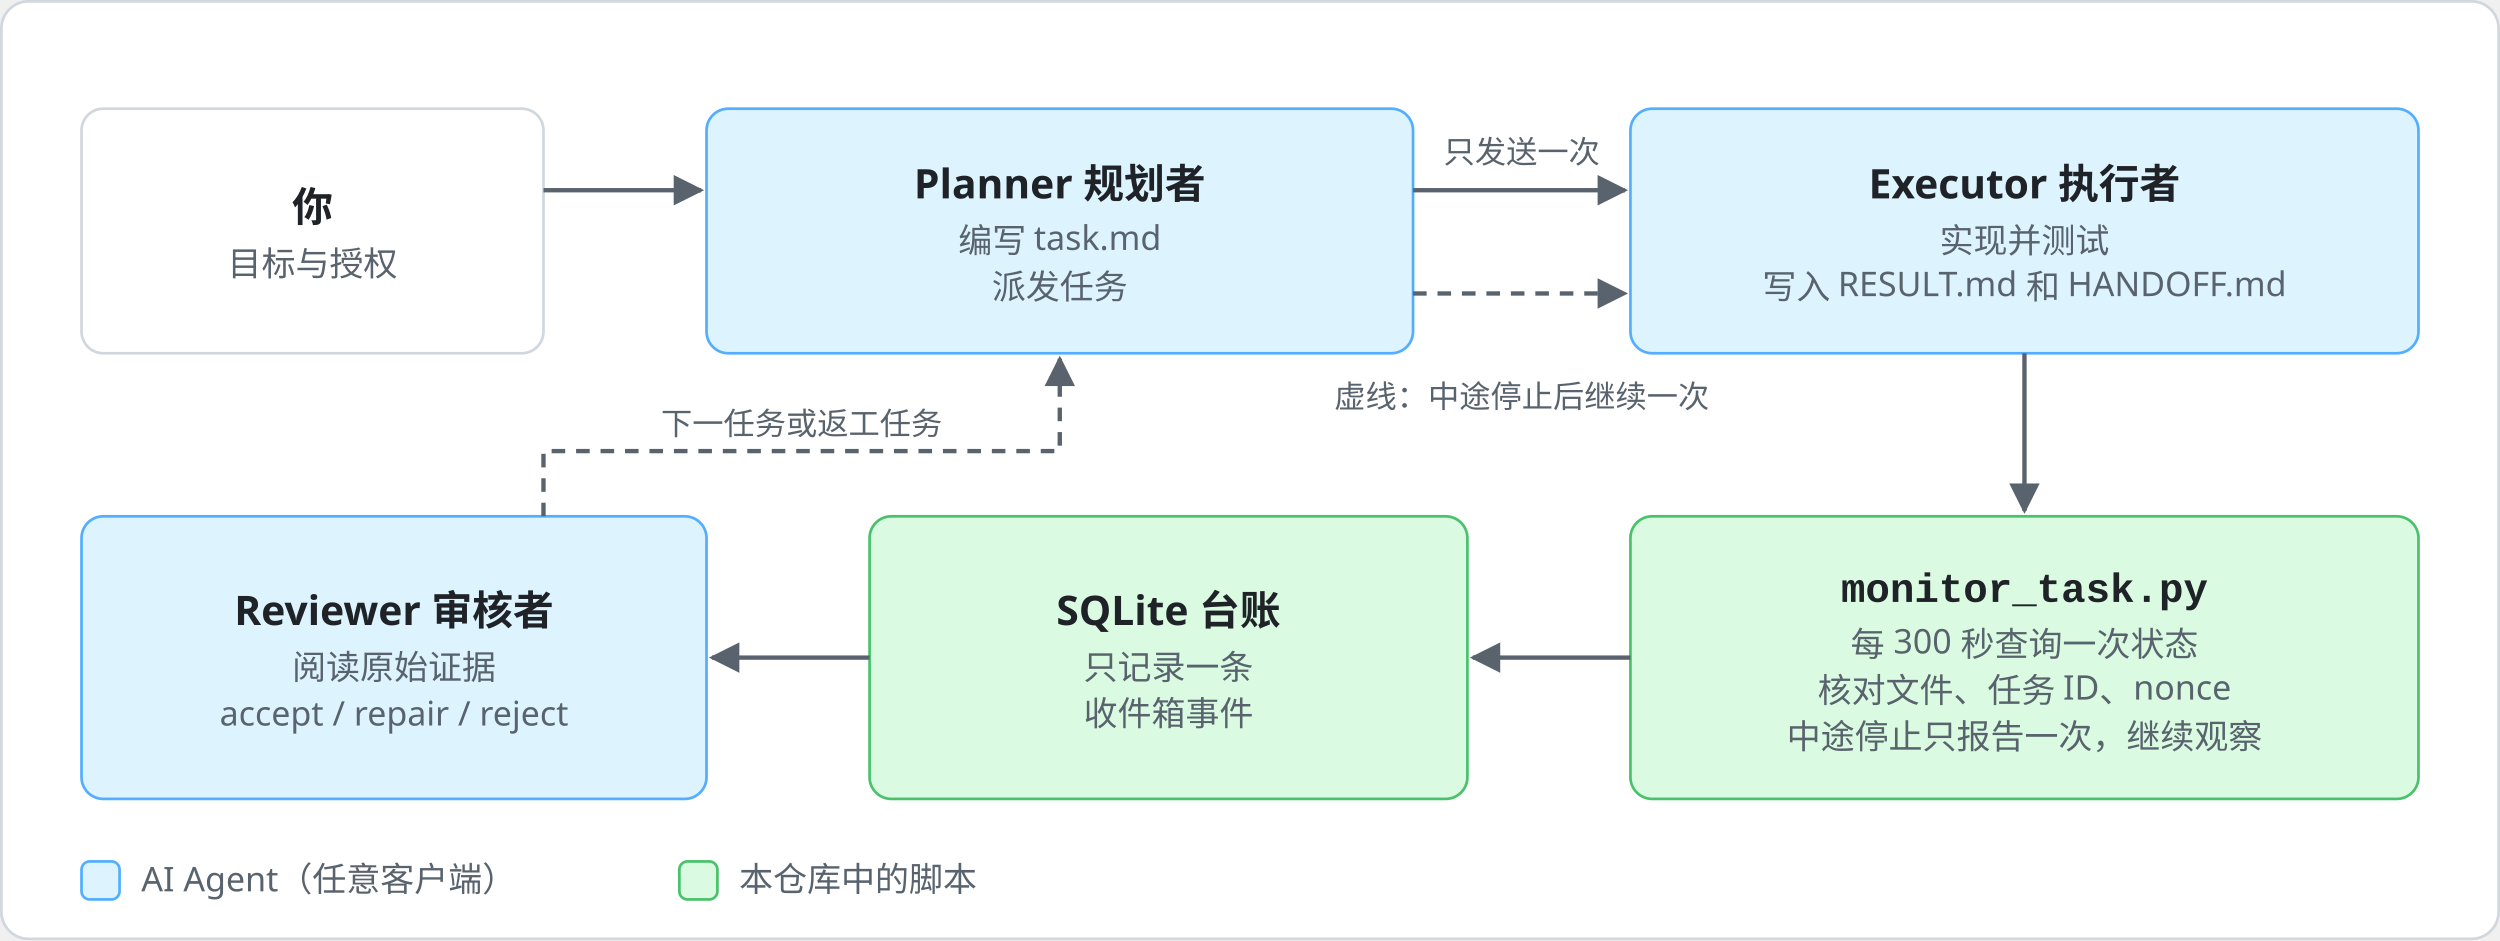
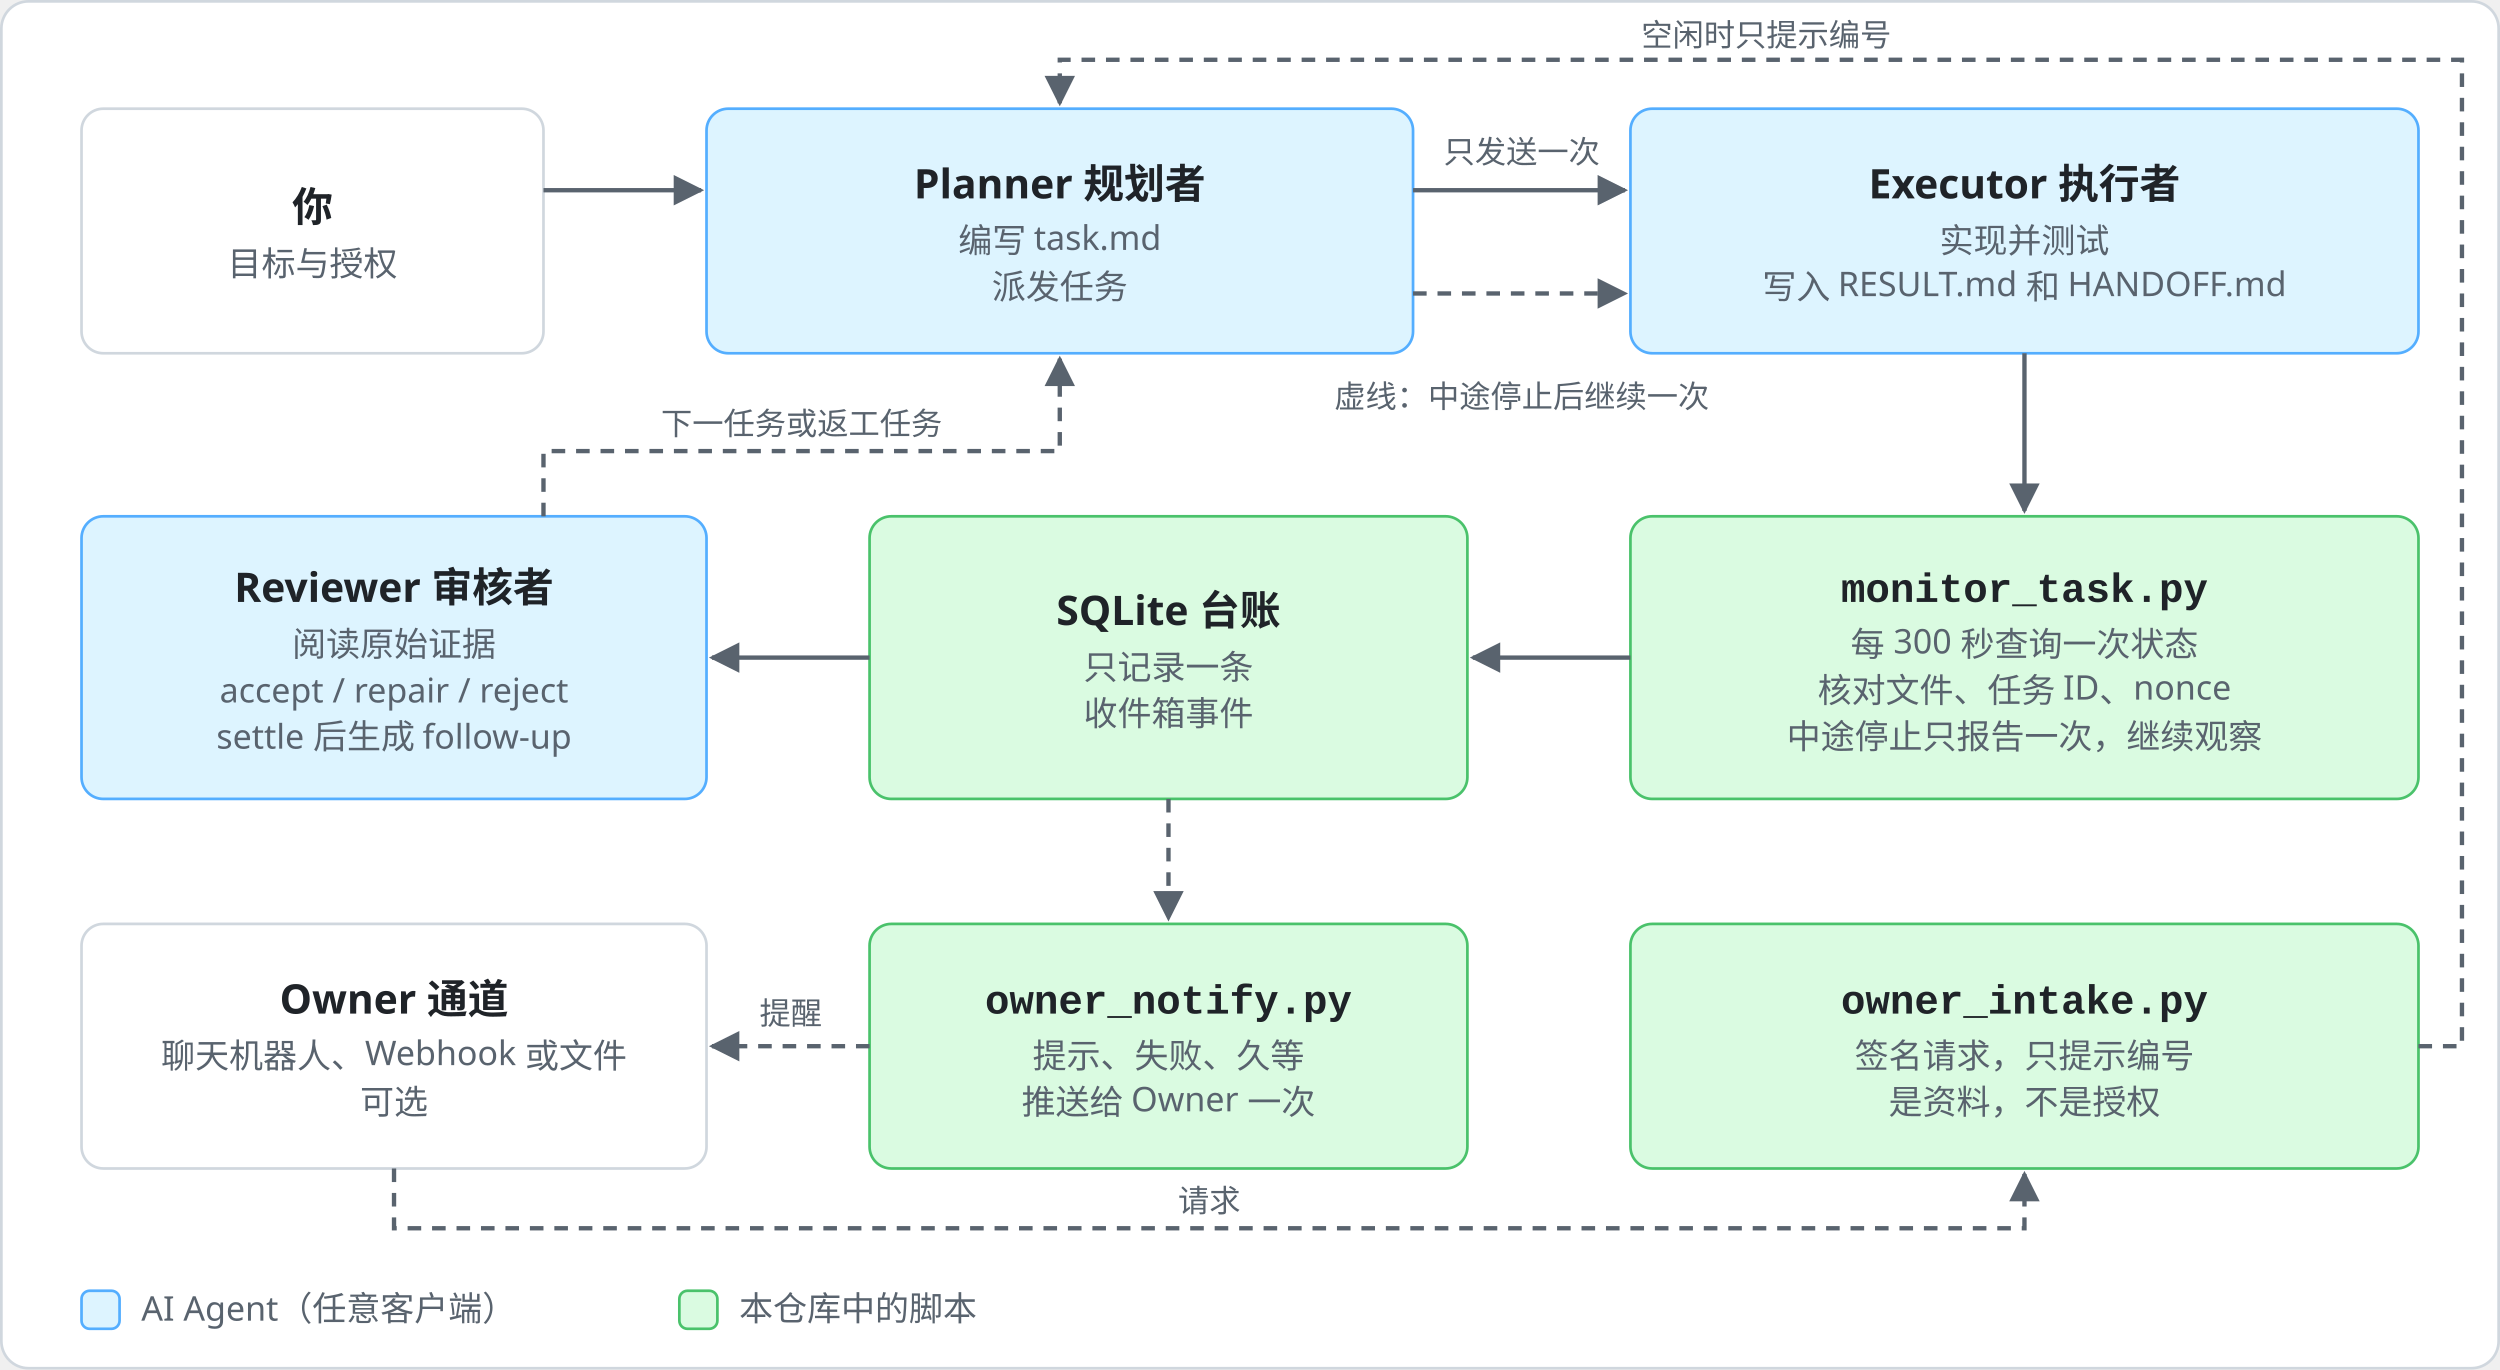
- <svg xmlns="http://www.w3.org/2000/svg" width="920" height="346" viewBox="0 0 920 346" role="img">
+ <svg xmlns="http://www.w3.org/2000/svg" width="920" height="504" viewBox="0 0 920 504" role="img">
  <style>
.bg{fill:#ffffff;stroke:#d0d7de}.box{fill:#f6f8fa;stroke:#d0d7de}.t{fill:#1f2328}.m{fill:#59636e}
.ar{stroke:#59636e;fill:none;stroke-width:1.6}.ah{fill:#59636e}.dash{stroke-dasharray:5 4}
.agent{fill:#ddf4ff;stroke:#54aeff}.tool{fill:#dafbe1;stroke:#4ac26b}.warn{fill:#fff8c5;stroke:#d4a72c}
.bad{fill:#ffebe9;stroke:#ff8182}.chip{fill:#ffffff;stroke:#d0d7de}
@media (prefers-color-scheme: dark){
.bg{fill:#0d1117;stroke:#3d444d}.box{fill:#161b22;stroke:#3d444d}.t{fill:#f0f6fc}.m{fill:#9198a1}
.ar{stroke:#9198a1}.ah{fill:#9198a1}.agent{fill:#0c2d6b;stroke:#1f6feb}.tool{fill:#0f2d1a;stroke:#2ea043}
.warn{fill:#341a00;stroke:#9e6a03}.bad{fill:#3c0f13;stroke:#da3633}.chip{fill:#0d1117;stroke:#3d444d}}
text{font-family:-apple-system,"Segoe UI","Noto Sans","Helvetica Neue",Arial,"Microsoft YaHei","PingFang SC","Noto Sans CJK SC",sans-serif}
.mono{font-family:ui-monospace,SFMono-Regular,Consolas,"Liberation Mono",Menlo,monospace}
</style>
  <defs>
    <marker id="ah" viewBox="0 0 10 10" refX="9" refY="5" markerWidth="7" markerHeight="7" orient="auto-start-reverse">
      <path d="M0,0 L10,5 L0,10 z" class="ah" />
    </marker>
  </defs>
-   <rect x="0.5" y="0.5" width="919" height="345" rx="10" class="bg" />
+   <rect x="0.5" y="0.5" width="919" height="503" rx="10" class="bg" />
  <rect x="30" y="40" width="170" height="90" rx="8" class="chip" />
  <text x="115" y="81.5" font-size="15" text-anchor="middle" font-weight="600" class="t">你</text>
  <text x="115" y="101.5" font-size="12.5" text-anchor="middle" class="m">目标与授权</text>
  <rect x="260" y="40" width="260" height="90" rx="8" class="agent" />
  <text x="390" y="73" font-size="15" text-anchor="middle" font-weight="600" class="t">Planner 规划者</text>
  <text x="390" y="93" font-size="12.5" text-anchor="middle" class="m">编写 task.md</text>
  <text x="390" y="110" font-size="12.5" text-anchor="middle" class="m">派发任务</text>
  <rect x="600" y="40" width="290" height="90" rx="8" class="agent" />
  <text x="745" y="73" font-size="15" text-anchor="middle" font-weight="600" class="t">Executor 执行者</text>
  <text x="745" y="93" font-size="12.5" text-anchor="middle" class="m">实现并测试</text>
  <text x="745" y="110" font-size="12.5" text-anchor="middle" class="m">写入 RESULT.md 和 HANDOFF.md</text>
  <rect x="600" y="190" width="290" height="104" rx="8" class="tool" />
  <text x="745" y="221.5" font-size="15" text-anchor="middle" font-weight="600" class="t mono">monitor_task.py</text>
  <text x="745" y="241.5" font-size="12.5" text-anchor="middle" class="m">每 300 秒查询一次状态</text>
  <text x="745" y="258.5" font-size="12.5" text-anchor="middle" class="m">核对文件、任务 ID、nonce</text>
  <text x="745" y="275.5" font-size="12.5" text-anchor="middle" class="m">中途停止只报告一次，继续观察</text>
  <rect x="320" y="190" width="220" height="104" rx="8" class="tool" />
  <text x="430" y="230" font-size="15" text-anchor="middle" font-weight="600" class="t">SQLite 台账</text>
  <text x="430" y="250" font-size="12.5" text-anchor="middle" class="m">只记录一条</text>
  <text x="430" y="267" font-size="12.5" text-anchor="middle" class="m">收件箱事件</text>
  <rect x="30" y="190" width="230" height="104" rx="8" class="agent" />
-   <text x="145" y="230" font-size="15" text-anchor="middle" font-weight="600" class="t">Reviewer 审核者</text>
-   <text x="145" y="250" font-size="12.5" text-anchor="middle" class="m">阅读原始证据</text>
-   <text x="145" y="267" font-size="12.5" text-anchor="middle" class="m">accept / repair / reject</text>
+   <text x="145" y="221.5" font-size="15" text-anchor="middle" font-weight="600" class="t">Reviewer 审核者</text>
+   <text x="145" y="241.5" font-size="12.5" text-anchor="middle" class="m">阅读原始证据</text>
+   <text x="145" y="258.5" font-size="12.5" text-anchor="middle" class="m">accept / repair / reject</text>
+   <text x="145" y="275.5" font-size="12.5" text-anchor="middle" class="m">settle 后生成 follow-up</text>
  <path d="M200,70 L258,70" class="ar" marker-end="url(#ah)" />
  <path d="M520,70 L598,70" class="ar" marker-end="url(#ah)" />
  <text x="560" y="60" font-size="11.5" text-anchor="middle" class="m">只发送一次</text>
  <path d="M520,108 L598,108" class="ar dash" marker-end="url(#ah)" />
  <text x="560" y="150" font-size="11.5" text-anchor="middle" class="m">虚线：中途停止后继续一次</text>
  <path d="M745,130 L745,188" class="ar" marker-end="url(#ah)" />
  <path d="M600,242 L542,242" class="ar" marker-end="url(#ah)" />
  <path d="M320,242 L262,242" class="ar" marker-end="url(#ah)" />
  <path d="M200,190 L200,166 L390,166 L390,132" class="ar dash" marker-end="url(#ah)" />
  <text x="295" y="160" font-size="11.5" text-anchor="middle" class="m">下一任务或返工任务</text>
-   <rect x="30" y="317" width="14" height="14" rx="3" class="agent" />
-   <text x="52" y="328" font-size="12.5" text-anchor="start" class="m">AI Agent（任意客户端）</text>
-   <rect x="250" y="317" width="14" height="14" rx="3" class="tool" />
-   <text x="272" y="328" font-size="12.5" text-anchor="start" class="m">本仓库中的脚本</text>
+   <rect x="320" y="340" width="220" height="90" rx="8" class="tool" />
+   <text x="430" y="373" font-size="15" text-anchor="middle" font-weight="600" class="t mono">owner_notify.py</text>
+   <text x="430" y="393" font-size="12.5" text-anchor="middle" class="m">提示、失败、久等</text>
+   <text x="430" y="410" font-size="12.5" text-anchor="middle" class="m">推送给 Owner 一次</text>
+   <rect x="30" y="340" width="230" height="90" rx="8" class="chip" />
+   <text x="145" y="373" font-size="15" text-anchor="middle" font-weight="600" class="t">Owner 通道</text>
+   <text x="145" y="393" font-size="12.5" text-anchor="middle" class="m">聊天机器人、Webhook 或文件</text>
+   <text x="145" y="410" font-size="12.5" text-anchor="middle" class="m">可选</text>
+   <rect x="600" y="340" width="290" height="90" rx="8" class="tool" />
+   <text x="745" y="373" font-size="15" text-anchor="middle" font-weight="600" class="t mono">owner_intake.py</text>
+   <text x="745" y="393" font-size="12.5" text-anchor="middle" class="m">签名请求，只提示编号</text>
+   <text x="745" y="410" font-size="12.5" text-anchor="middle" class="m">是资料，不是授权</text>
+   <path d="M430,294 L430,338" class="ar dash" marker-end="url(#ah)" />
+   <path d="M320,385 L262,385" class="ar dash" marker-end="url(#ah)" />
+   <text x="291" y="377" font-size="11.5" text-anchor="middle" class="m">提醒</text>
+   <path d="M145,430 L145,452 L745,452 L745,432" class="ar dash" marker-end="url(#ah)" />
+   <text x="445" y="446" font-size="11.5" text-anchor="middle" class="m">请求</text>
+   <path d="M890,385 L906,385 L906,22 L390,22 L390,38" class="ar dash" marker-end="url(#ah)" />
+   <text x="650" y="17" font-size="11.5" text-anchor="middle" class="m">空闲时只提示编号</text>
+   <rect x="30" y="475" width="14" height="14" rx="3" class="agent" />
+   <text x="52" y="486" font-size="12.5" text-anchor="start" class="m">AI Agent（任意客户端）</text>
+   <rect x="250" y="475" width="14" height="14" rx="3" class="tool" />
+   <text x="272" y="486" font-size="12.5" text-anchor="start" class="m">本仓库中的脚本</text>
</svg>
